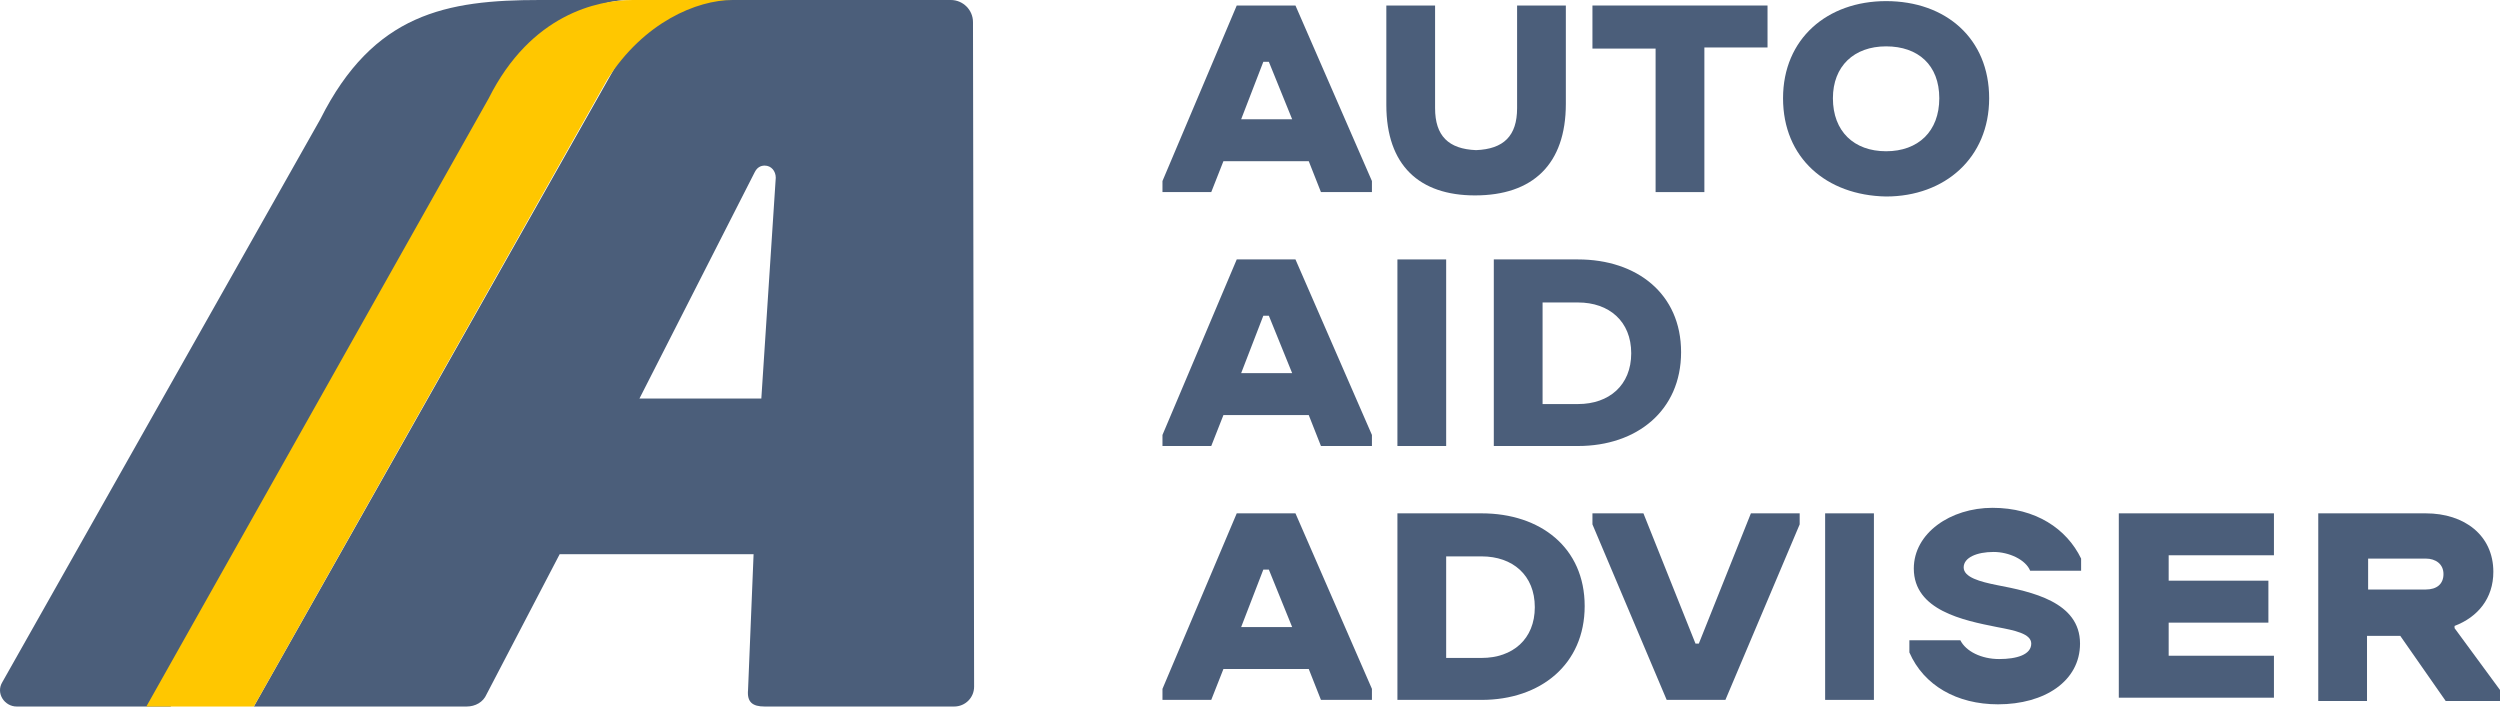
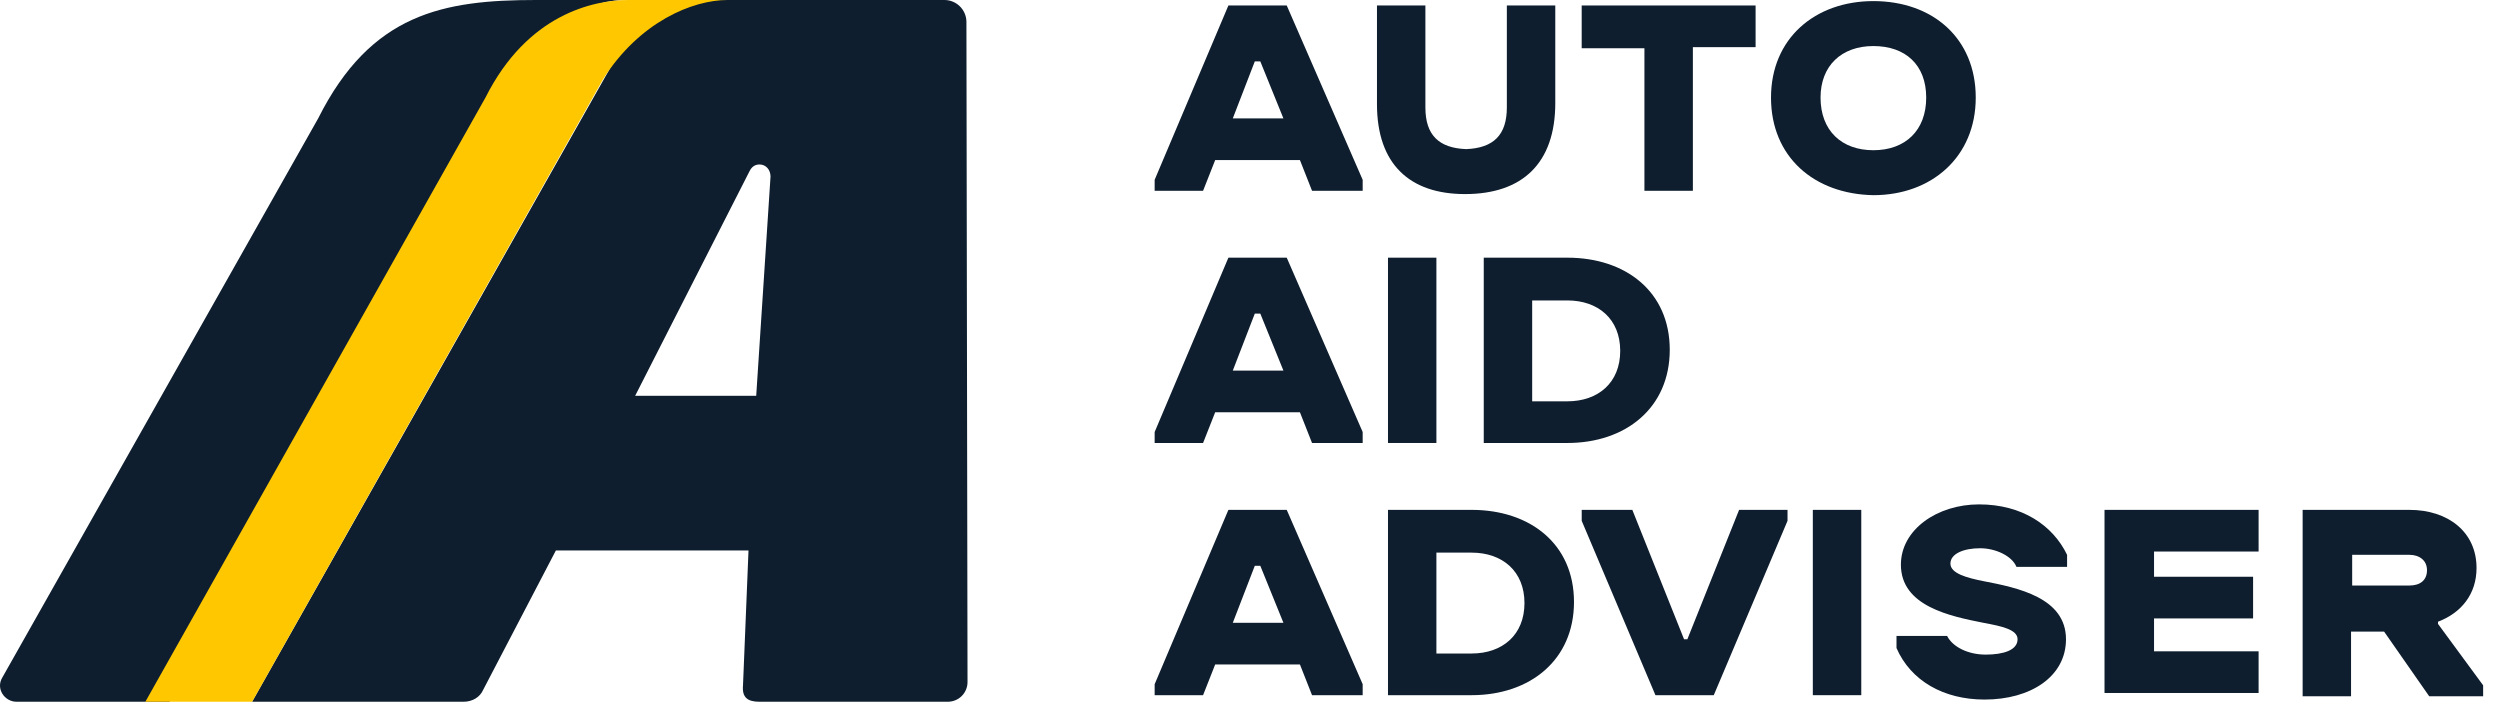
- <svg xmlns="http://www.w3.org/2000/svg" width="92" height="26" viewBox="0 0 92 26" fill="none">
-   <path d="M45.512 0.203H47.673L50.487 6.662V7.069H48.611L48.162 5.931H45.022L44.574 7.069H42.779V6.662L45.512 0.203ZM45.675 4.388H47.551L46.694 2.275H46.49L45.675 4.388Z" fill="#4B5E7A" />
-   <path d="M51.017 3.859V0.203H52.811V3.981C52.811 4.997 53.301 5.484 54.32 5.525C55.34 5.484 55.829 4.997 55.829 3.981V0.203H57.623V3.819C57.623 6.053 56.4 7.191 54.279 7.191C52.24 7.191 51.017 6.094 51.017 3.859Z" fill="#4B5E7A" />
-   <path d="M58.561 0.203H65.045V1.747H62.721V7.069H60.926V1.788H58.602V0.203H58.561Z" fill="#4B5E7A" />
-   <path d="M65.616 3.616C65.616 1.422 67.247 0.041 69.408 0.041C71.61 0.041 73.201 1.422 73.201 3.616H71.366C71.366 2.397 70.591 1.706 69.408 1.706C68.226 1.706 67.451 2.437 67.451 3.616C67.451 4.834 68.226 5.566 69.408 5.566C70.591 5.566 71.366 4.834 71.366 3.616H73.201C73.201 5.809 71.57 7.231 69.408 7.231C67.206 7.191 65.616 5.809 65.616 3.616Z" fill="#4B5E7A" />
-   <path d="M45.512 9.547H47.673L50.487 16.006V16.413H48.611L48.162 15.275H45.022L44.574 16.413H42.779V16.006L45.512 9.547ZM45.675 13.731H47.551L46.694 11.619H46.49L45.675 13.731Z" fill="#4B5E7A" />
-   <path d="M51.425 9.547H53.219V16.413H51.425V9.547Z" fill="#4B5E7A" />
-   <path d="M54.972 9.547H58.072C60.233 9.547 61.864 10.806 61.864 12.959C61.864 15.113 60.233 16.413 58.072 16.413H54.972V9.547ZM56.767 11.131V14.869H58.072C59.214 14.869 60.029 14.178 60.029 13C60.029 11.822 59.214 11.131 58.072 11.131H56.767Z" fill="#4B5E7A" />
-   <path d="M45.512 18.891H47.673L50.487 25.35V25.756H48.611L48.162 24.619H45.022L44.574 25.756H42.779V25.35L45.512 18.891ZM45.675 23.075H47.551L46.694 20.962H46.49L45.675 23.075Z" fill="#4B5E7A" />
-   <path d="M51.425 18.891H54.524C56.685 18.891 58.316 20.15 58.316 22.303C58.316 24.456 56.685 25.756 54.524 25.756H51.425V18.891ZM53.219 20.475V24.212H54.524C55.666 24.212 56.481 23.522 56.481 22.344C56.481 21.166 55.666 20.475 54.524 20.475H53.219Z" fill="#4B5E7A" />
-   <path d="M58.602 19.297V18.891H60.478L62.394 23.684H62.517L64.433 18.891H66.228V19.297L63.495 25.756H61.334L58.602 19.297Z" fill="#4B5E7A" />
-   <path d="M67.165 18.891H68.96V25.756H67.165V18.891Z" fill="#4B5E7A" />
-   <path d="M76.585 20.556V21.003H74.71C74.546 20.597 73.935 20.312 73.364 20.312C72.752 20.312 72.263 20.516 72.263 20.881C72.263 21.247 72.875 21.409 73.486 21.531C74.75 21.775 76.545 22.141 76.545 23.684C76.545 25.066 75.24 25.919 73.527 25.919C72.018 25.919 70.795 25.228 70.265 24.009V23.562H72.141C72.344 23.969 72.915 24.253 73.568 24.253C74.22 24.253 74.75 24.091 74.75 23.684C74.75 23.319 74.139 23.197 73.486 23.075C72.263 22.831 70.428 22.466 70.428 20.922C70.428 19.622 71.773 18.688 73.323 18.688C74.913 18.688 76.055 19.459 76.585 20.556Z" fill="#4B5E7A" />
-   <path d="M78.013 18.891H83.681V20.434H79.807V21.369H83.477V22.913H79.807V24.131H83.681V25.675H77.972V18.891H78.013Z" fill="#4B5E7A" />
-   <path d="M85.353 18.891H89.268C90.695 18.891 91.755 19.703 91.755 21.044C91.755 22.019 91.184 22.709 90.328 23.034V23.116L92 25.391V25.797H90.002L88.33 23.4H87.106V25.797H85.312V18.891H85.353ZM87.147 20.556V21.694H89.268C89.676 21.694 89.92 21.491 89.92 21.125C89.92 20.759 89.635 20.556 89.268 20.556H87.147Z" fill="#4B5E7A" />
-   <path d="M19.862 0C16.436 0 13.745 0.487 11.787 4.388L0.084 25.106C-0.161 25.512 0.165 26 0.614 26H6.282L19.78 2.112C20.514 0.812 21.819 0 23.165 0H19.862Z" fill="#4B5E7A" />
-   <path d="M20.596 20.394L17.904 25.553C17.782 25.837 17.496 26 17.17 26H9.341L22.838 2.112C23.532 0.812 24.837 0 26.182 0H34.991C35.439 0 35.806 0.366 35.806 0.812L35.847 25.269C35.847 25.675 35.521 26 35.113 26H28.14C27.691 26 27.487 25.837 27.528 25.391L27.732 20.394H20.596ZM28.14 6.094C27.977 6.094 27.854 6.175 27.773 6.338L23.532 14.666H28.017L28.548 6.541C28.548 6.297 28.384 6.094 28.14 6.094Z" fill="#4B5E7A" />
-   <path d="M22.349 2.925C23.695 0.812 25.652 0 26.957 0H22.92H23.287C21.982 0 19.535 0.528 17.986 3.616L5.385 26H9.341L22.349 2.925Z" fill="#FFC700" />
+ <svg xmlns="http://www.w3.org/2000/svg" width="114" height="32" viewBox="0 0 114 32" fill="none">
+   <path d="M56.015 0.25H58.675L62.138 8.2V8.7H59.829L59.277 7.3H55.412L54.86 8.7H52.652V8.2L56.015 0.25ZM56.215 5.4H58.524L57.47 2.8H57.219L56.215 5.4Z" fill="#0E1E2E" />
+   <path d="M62.79 4.75V0.25H64.998V4.9C64.998 6.15 65.601 6.75 66.855 6.8C68.11 6.75 68.712 6.15 68.712 4.9V0.25H70.921V4.7C70.921 7.45 69.415 8.85 66.805 8.85C64.296 8.85 62.79 7.5 62.79 4.75Z" fill="#0E1E2E" />
+   <path d="M72.075 0.25H80.055V2.15H77.195V8.7H74.986V2.2H72.125V0.25H72.075Z" fill="#0E1E2E" />
+   <path d="M80.758 4.45C80.758 1.75 82.766 0.05 85.426 0.05C88.136 0.05 90.094 1.75 90.094 4.45H87.835C87.835 2.95 86.881 2.1 85.426 2.1C83.97 2.1 83.017 3 83.017 4.45C83.017 5.95 83.97 6.85 85.426 6.85C86.881 6.85 87.835 5.95 87.835 4.45H90.094C90.094 7.15 88.086 8.9 85.426 8.9C82.716 8.85 80.758 7.15 80.758 4.45Z" fill="#0E1E2E" />
+   <path d="M56.015 11.75H58.675L62.138 19.7V20.2H59.829L59.277 18.8H55.412L54.86 20.2H52.652V19.7L56.015 11.75ZM56.215 16.9H58.524L57.47 14.3H57.219L56.215 16.9Z" fill="#0E1E2E" />
+   <path d="M63.292 11.75H65.5V20.2H63.292V11.75Z" fill="#0E1E2E" />
+   <path d="M67.659 11.75H71.473C74.133 11.75 76.141 13.3 76.141 15.95C76.141 18.6 74.133 20.2 71.473 20.2H67.659V11.75ZM69.867 13.7V18.3H71.473C72.878 18.3 73.882 17.45 73.882 16C73.882 14.55 72.878 13.7 71.473 13.7H69.867Z" fill="#0E1E2E" />
+   <path d="M56.015 23.25H58.675L62.138 31.2V31.7H59.829L59.277 30.3H55.412L54.86 31.7H52.652V31.2L56.015 23.25ZM56.215 28.4H58.524L57.47 25.8H57.219L56.215 28.4Z" fill="#0E1E2E" />
+   <path d="M63.292 23.25H67.106C69.766 23.25 71.774 24.8 71.774 27.45C71.774 30.1 69.766 31.7 67.106 31.7H63.292V23.25ZM65.5 25.2V29.8H67.106C68.512 29.8 69.516 28.95 69.516 27.5C69.516 26.05 68.512 25.2 67.106 25.2H65.5Z" fill="#0E1E2E" />
+   <path d="M72.126 23.75V23.25H74.434L76.793 29.15H76.944L79.303 23.25H81.511V23.75L78.148 31.7H75.488L72.126 23.75Z" fill="#0E1E2E" />
+   <path d="M82.665 23.25H84.874V31.7H82.665V23.25Z" fill="#0E1E2E" />
+   <path d="M94.259 25.3V25.85H91.951C91.75 25.35 90.997 25 90.294 25C89.542 25 88.939 25.25 88.939 25.7C88.939 26.15 89.692 26.35 90.445 26.5C92.001 26.8 94.209 27.25 94.209 29.15C94.209 30.85 92.603 31.9 90.495 31.9C88.638 31.9 87.132 31.05 86.48 29.55V29H88.789C89.04 29.5 89.742 29.85 90.545 29.85C91.348 29.85 92.001 29.65 92.001 29.15C92.001 28.7 91.248 28.55 90.445 28.4C88.939 28.1 86.681 27.65 86.681 25.75C86.681 24.15 88.337 23 90.244 23C92.202 23 93.607 23.95 94.259 25.3Z" fill="#0E1E2E" />
+   <path d="M96.016 23.25H102.992V25.15H98.224V26.3H102.741V28.2H98.224V29.7H102.992V31.6H95.966V23.25H96.016Z" fill="#0E1E2E" />
+   <path d="M105.05 23.25H109.868C111.625 23.25 112.93 24.25 112.93 25.9C112.93 27.1 112.227 27.95 111.173 28.35V28.45L113.231 31.25V31.75H110.772L108.714 28.8H107.208V31.75H105V23.25H105.05ZM107.259 25.3V26.7H109.868C110.37 26.7 110.671 26.45 110.671 26C110.671 25.55 110.32 25.3 109.868 25.3H107.259Z" fill="#0E1E2E" />
+   <path d="M24.445 0C20.229 0 16.917 0.6 14.508 5.4L0.103 30.9C-0.198 31.4 0.203 32 0.756 32H7.732L24.345 2.6C25.248 1 26.854 0 28.511 0H24.445Z" fill="#0E1E2E" />
+   <path d="M25.349 25.1L22.036 31.45C21.885 31.8 21.534 32 21.133 32H11.496L28.109 2.6C28.962 1 30.568 0 32.224 0H43.066C43.617 0 44.069 0.45 44.069 1L44.119 31.1C44.119 31.6 43.718 32 43.216 32H34.634C34.081 32 33.831 31.8 33.881 31.25L34.132 25.1H25.349ZM34.634 7.5C34.433 7.5 34.282 7.6 34.182 7.8L28.962 18.05H34.483L35.136 8.05C35.136 7.75 34.935 7.5 34.634 7.5Z" fill="#0E1E2E" />
+   <path d="M27.507 3.6C29.163 1 31.572 0 33.178 0H28.209H28.661C27.055 0 24.044 0.65 22.137 4.45L6.628 32H11.496L27.507 3.6Z" fill="#FFC700" />
</svg>
